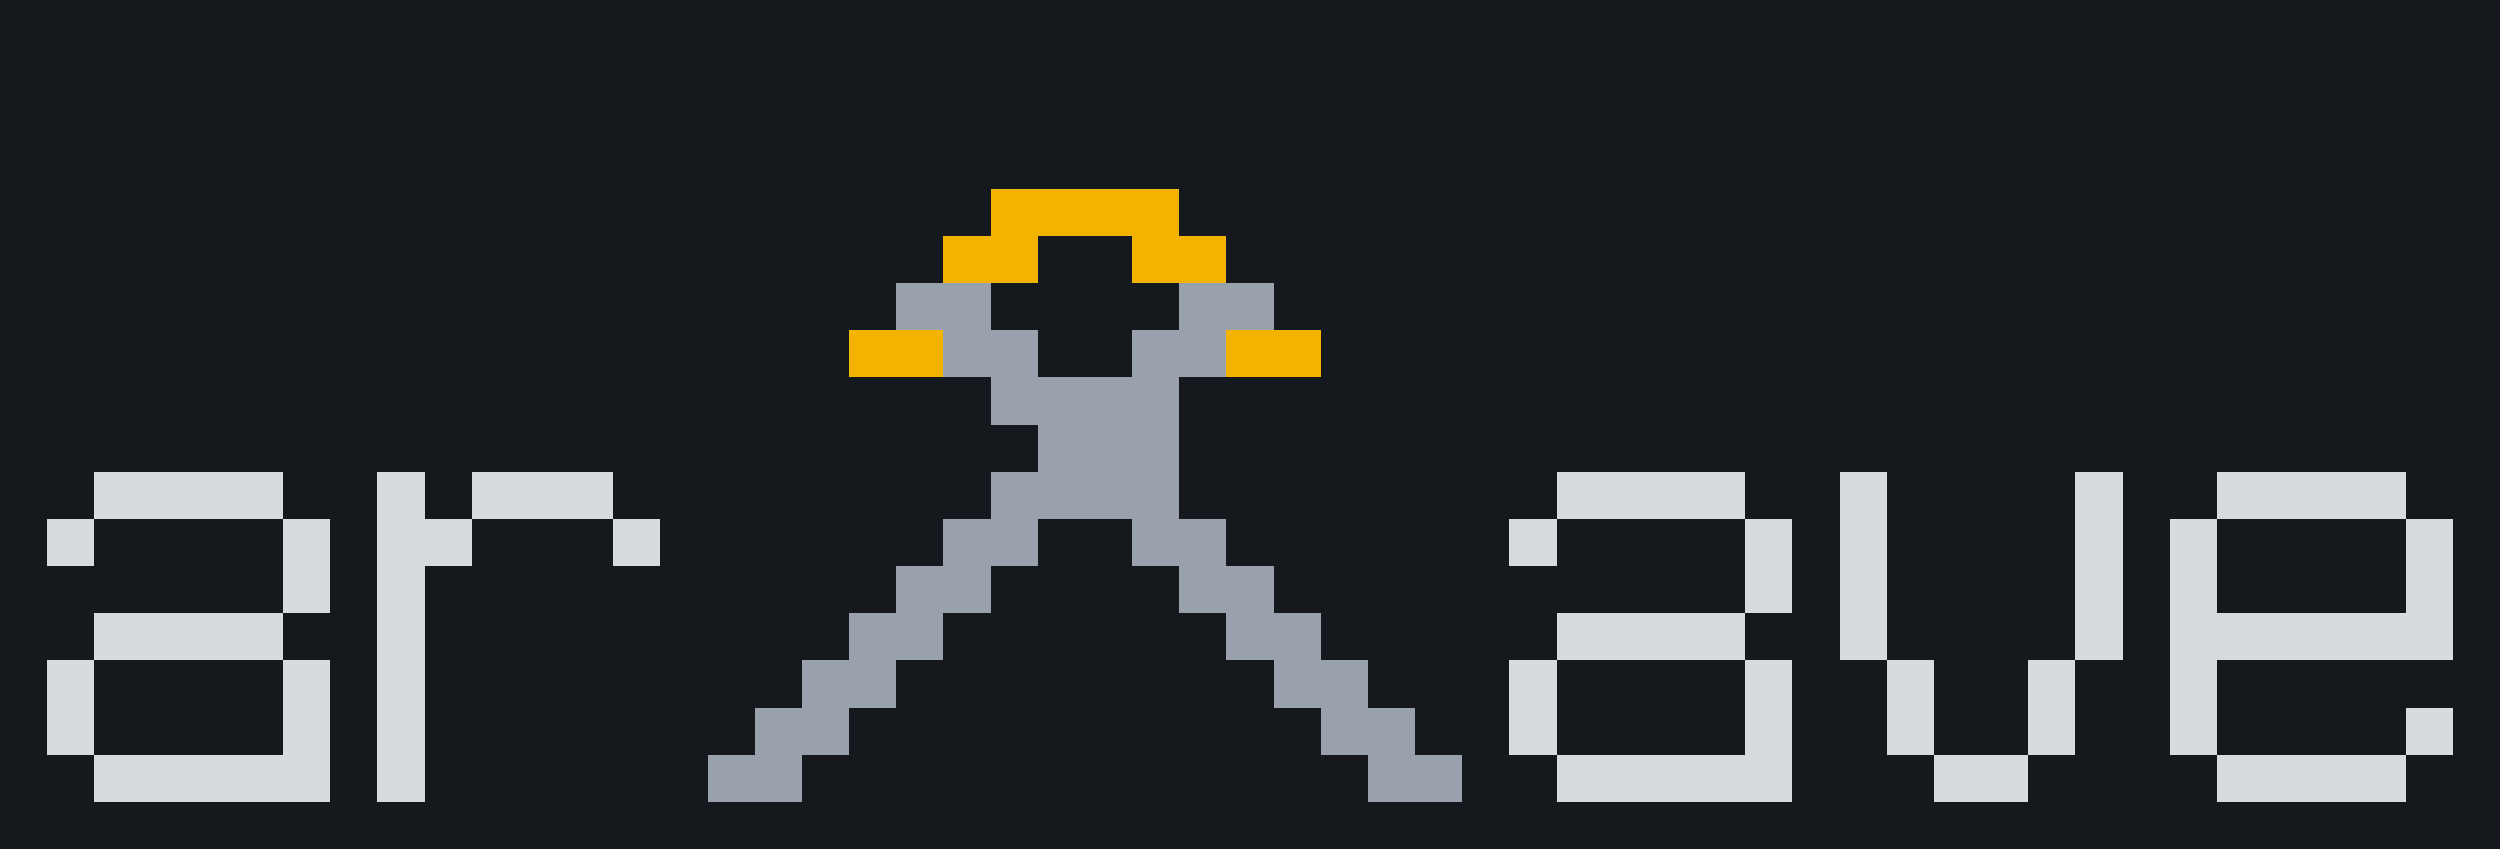
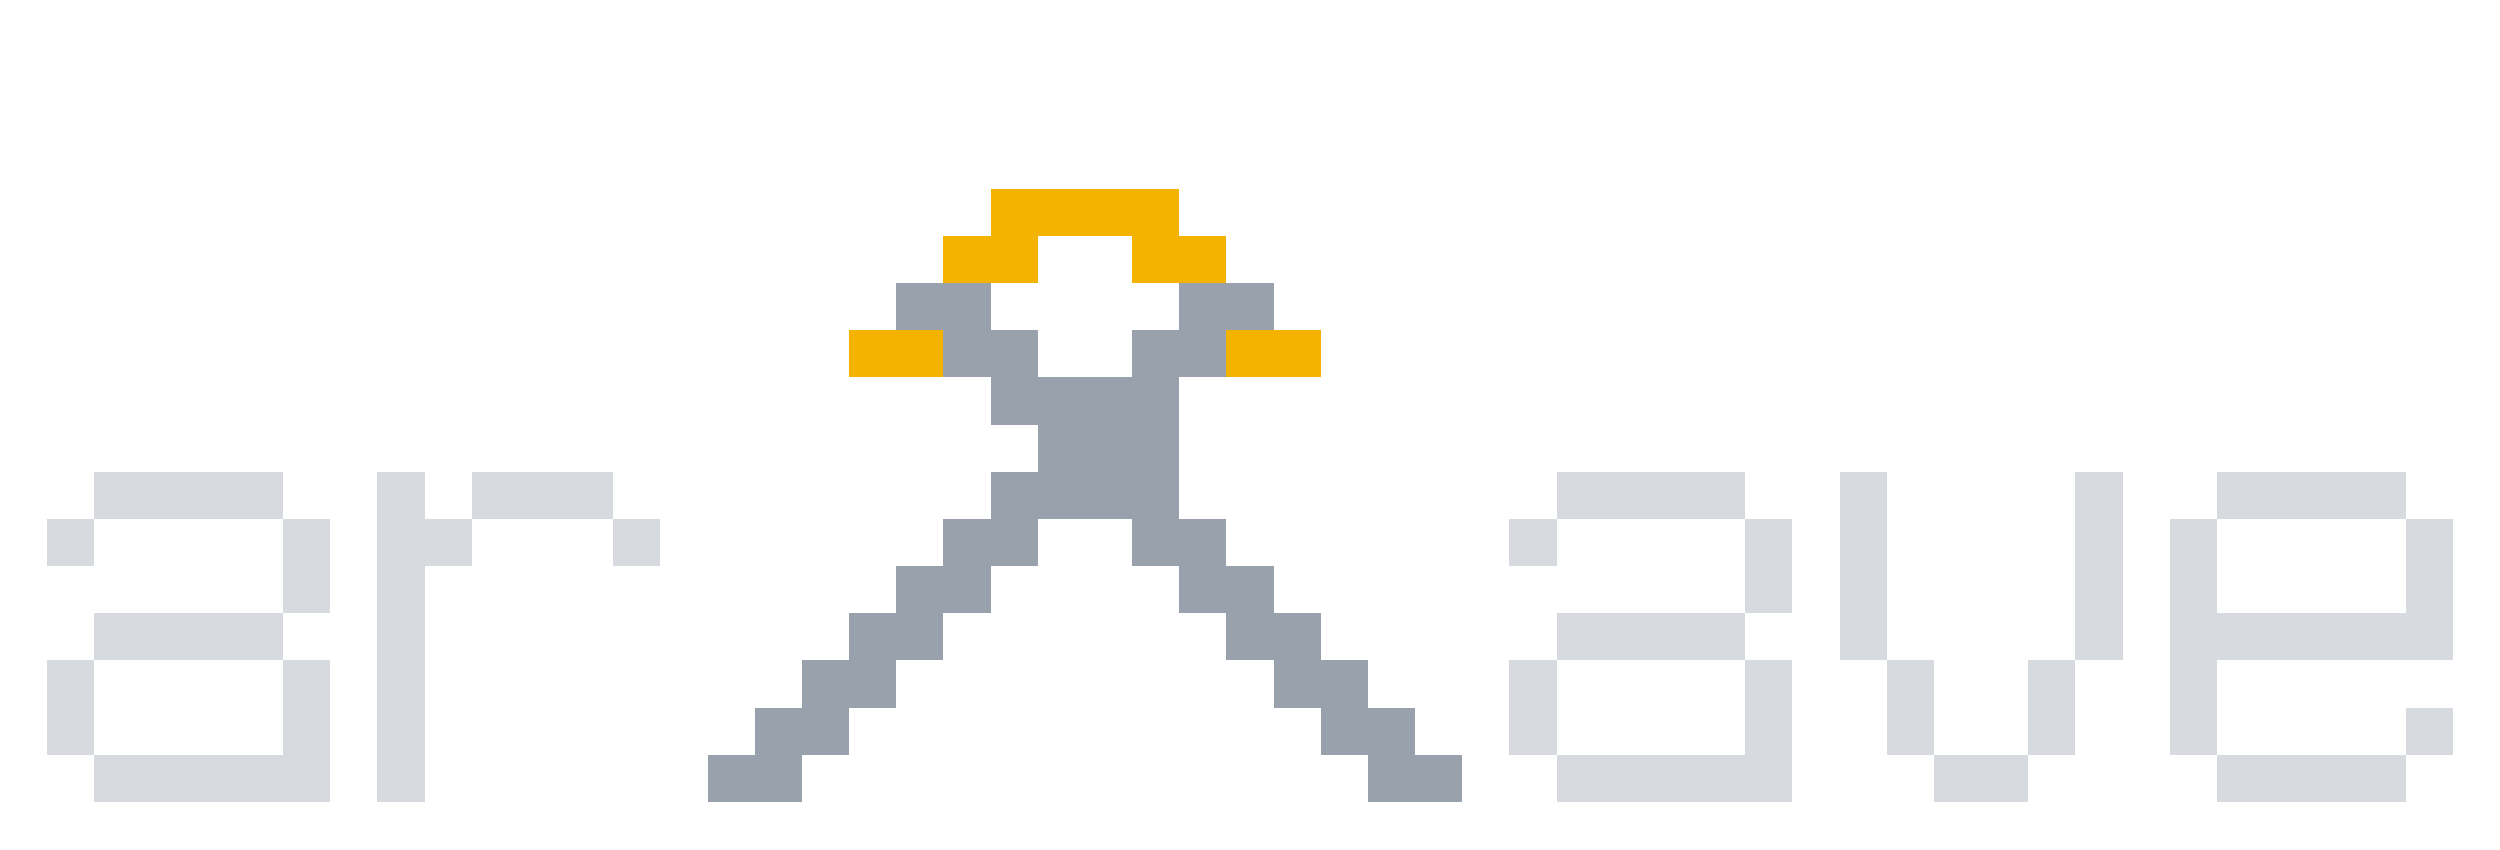
<svg xmlns="http://www.w3.org/2000/svg" width="424" height="144" viewBox="0 0 424 144" shape-rendering="crispEdges" role="img" aria-label="arXave — pixel wordmark whose X is two crossed pickaxes">
-   <rect width="424" height="144" fill="#15181d" />
  <g fill="#99a1ad">
    <rect x="192" y="72" width="8" height="8" />
    <rect x="200" y="48" width="8" height="8" />
    <rect x="192" y="56" width="8" height="8" />
    <rect x="184" y="64" width="8" height="8" />
    <rect x="176" y="72" width="8" height="8" />
    <rect x="168" y="80" width="8" height="8" />
    <rect x="160" y="88" width="8" height="8" />
    <rect x="152" y="96" width="8" height="8" />
    <rect x="144" y="104" width="8" height="8" />
    <rect x="136" y="112" width="8" height="8" />
    <rect x="128" y="120" width="8" height="8" />
    <rect x="120" y="128" width="8" height="8" />
    <rect x="208" y="48" width="8" height="8" />
    <rect x="200" y="56" width="8" height="8" />
    <rect x="192" y="64" width="8" height="8" />
    <rect x="184" y="72" width="8" height="8" />
    <rect x="176" y="80" width="8" height="8" />
    <rect x="168" y="88" width="8" height="8" />
    <rect x="160" y="96" width="8" height="8" />
    <rect x="152" y="104" width="8" height="8" />
    <rect x="144" y="112" width="8" height="8" />
    <rect x="136" y="120" width="8" height="8" />
    <rect x="128" y="128" width="8" height="8" />
    <rect x="160" y="48" width="8" height="8" />
    <rect x="168" y="56" width="8" height="8" />
    <rect x="176" y="64" width="8" height="8" />
    <rect x="184" y="72" width="8" height="8" />
    <rect x="192" y="80" width="8" height="8" />
    <rect x="200" y="88" width="8" height="8" />
    <rect x="208" y="96" width="8" height="8" />
    <rect x="216" y="104" width="8" height="8" />
    <rect x="224" y="112" width="8" height="8" />
    <rect x="232" y="120" width="8" height="8" />
    <rect x="240" y="128" width="8" height="8" />
    <rect x="152" y="48" width="8" height="8" />
    <rect x="160" y="56" width="8" height="8" />
    <rect x="168" y="64" width="8" height="8" />
    <rect x="176" y="72" width="8" height="8" />
    <rect x="184" y="80" width="8" height="8" />
    <rect x="192" y="88" width="8" height="8" />
    <rect x="200" y="96" width="8" height="8" />
    <rect x="208" y="104" width="8" height="8" />
    <rect x="216" y="112" width="8" height="8" />
    <rect x="224" y="120" width="8" height="8" />
    <rect x="232" y="128" width="8" height="8" />
  </g>
  <g fill="#f5b301">
    <rect x="168" y="32" width="8" height="8" />
    <rect x="176" y="32" width="8" height="8" />
    <rect x="184" y="32" width="8" height="8" />
    <rect x="192" y="32" width="8" height="8" />
    <rect x="160" y="40" width="8" height="8" />
    <rect x="168" y="40" width="8" height="8" />
    <rect x="192" y="40" width="8" height="8" />
    <rect x="200" y="40" width="8" height="8" />
    <rect x="144" y="56" width="8" height="8" />
    <rect x="152" y="56" width="8" height="8" />
    <rect x="208" y="56" width="8" height="8" />
    <rect x="216" y="56" width="8" height="8" />
  </g>
  <g fill="#d7dbe0">
    <rect x="16" y="80" width="8" height="8" />
    <rect x="24" y="80" width="8" height="8" />
    <rect x="32" y="80" width="8" height="8" />
    <rect x="40" y="80" width="8" height="8" />
    <rect x="8" y="88" width="8" height="8" />
    <rect x="48" y="88" width="8" height="8" />
    <rect x="48" y="96" width="8" height="8" />
    <rect x="16" y="104" width="8" height="8" />
    <rect x="24" y="104" width="8" height="8" />
    <rect x="32" y="104" width="8" height="8" />
    <rect x="40" y="104" width="8" height="8" />
    <rect x="8" y="112" width="8" height="8" />
    <rect x="48" y="112" width="8" height="8" />
    <rect x="8" y="120" width="8" height="8" />
    <rect x="48" y="120" width="8" height="8" />
    <rect x="16" y="128" width="8" height="8" />
    <rect x="24" y="128" width="8" height="8" />
    <rect x="32" y="128" width="8" height="8" />
    <rect x="40" y="128" width="8" height="8" />
    <rect x="48" y="128" width="8" height="8" />
    <rect x="64" y="80" width="8" height="8" />
    <rect x="80" y="80" width="8" height="8" />
    <rect x="88" y="80" width="8" height="8" />
    <rect x="96" y="80" width="8" height="8" />
    <rect x="64" y="88" width="8" height="8" />
    <rect x="72" y="88" width="8" height="8" />
    <rect x="104" y="88" width="8" height="8" />
    <rect x="64" y="96" width="8" height="8" />
    <rect x="64" y="104" width="8" height="8" />
    <rect x="64" y="112" width="8" height="8" />
    <rect x="64" y="120" width="8" height="8" />
    <rect x="64" y="128" width="8" height="8" />
    <rect x="264" y="80" width="8" height="8" />
    <rect x="272" y="80" width="8" height="8" />
    <rect x="280" y="80" width="8" height="8" />
    <rect x="288" y="80" width="8" height="8" />
    <rect x="256" y="88" width="8" height="8" />
    <rect x="296" y="88" width="8" height="8" />
    <rect x="296" y="96" width="8" height="8" />
    <rect x="264" y="104" width="8" height="8" />
    <rect x="272" y="104" width="8" height="8" />
    <rect x="280" y="104" width="8" height="8" />
    <rect x="288" y="104" width="8" height="8" />
    <rect x="256" y="112" width="8" height="8" />
    <rect x="296" y="112" width="8" height="8" />
    <rect x="256" y="120" width="8" height="8" />
    <rect x="296" y="120" width="8" height="8" />
    <rect x="264" y="128" width="8" height="8" />
    <rect x="272" y="128" width="8" height="8" />
    <rect x="280" y="128" width="8" height="8" />
    <rect x="288" y="128" width="8" height="8" />
    <rect x="296" y="128" width="8" height="8" />
    <rect x="312" y="80" width="8" height="8" />
    <rect x="352" y="80" width="8" height="8" />
    <rect x="312" y="88" width="8" height="8" />
    <rect x="352" y="88" width="8" height="8" />
    <rect x="312" y="96" width="8" height="8" />
    <rect x="352" y="96" width="8" height="8" />
    <rect x="312" y="104" width="8" height="8" />
    <rect x="352" y="104" width="8" height="8" />
    <rect x="320" y="112" width="8" height="8" />
    <rect x="344" y="112" width="8" height="8" />
    <rect x="320" y="120" width="8" height="8" />
    <rect x="344" y="120" width="8" height="8" />
    <rect x="328" y="128" width="8" height="8" />
    <rect x="336" y="128" width="8" height="8" />
    <rect x="376" y="80" width="8" height="8" />
    <rect x="384" y="80" width="8" height="8" />
    <rect x="392" y="80" width="8" height="8" />
    <rect x="400" y="80" width="8" height="8" />
    <rect x="368" y="88" width="8" height="8" />
    <rect x="408" y="88" width="8" height="8" />
    <rect x="368" y="96" width="8" height="8" />
    <rect x="408" y="96" width="8" height="8" />
    <rect x="368" y="104" width="8" height="8" />
    <rect x="376" y="104" width="8" height="8" />
    <rect x="384" y="104" width="8" height="8" />
    <rect x="392" y="104" width="8" height="8" />
    <rect x="400" y="104" width="8" height="8" />
    <rect x="408" y="104" width="8" height="8" />
    <rect x="368" y="112" width="8" height="8" />
    <rect x="368" y="120" width="8" height="8" />
    <rect x="408" y="120" width="8" height="8" />
    <rect x="376" y="128" width="8" height="8" />
    <rect x="384" y="128" width="8" height="8" />
    <rect x="392" y="128" width="8" height="8" />
    <rect x="400" y="128" width="8" height="8" />
  </g>
</svg>
